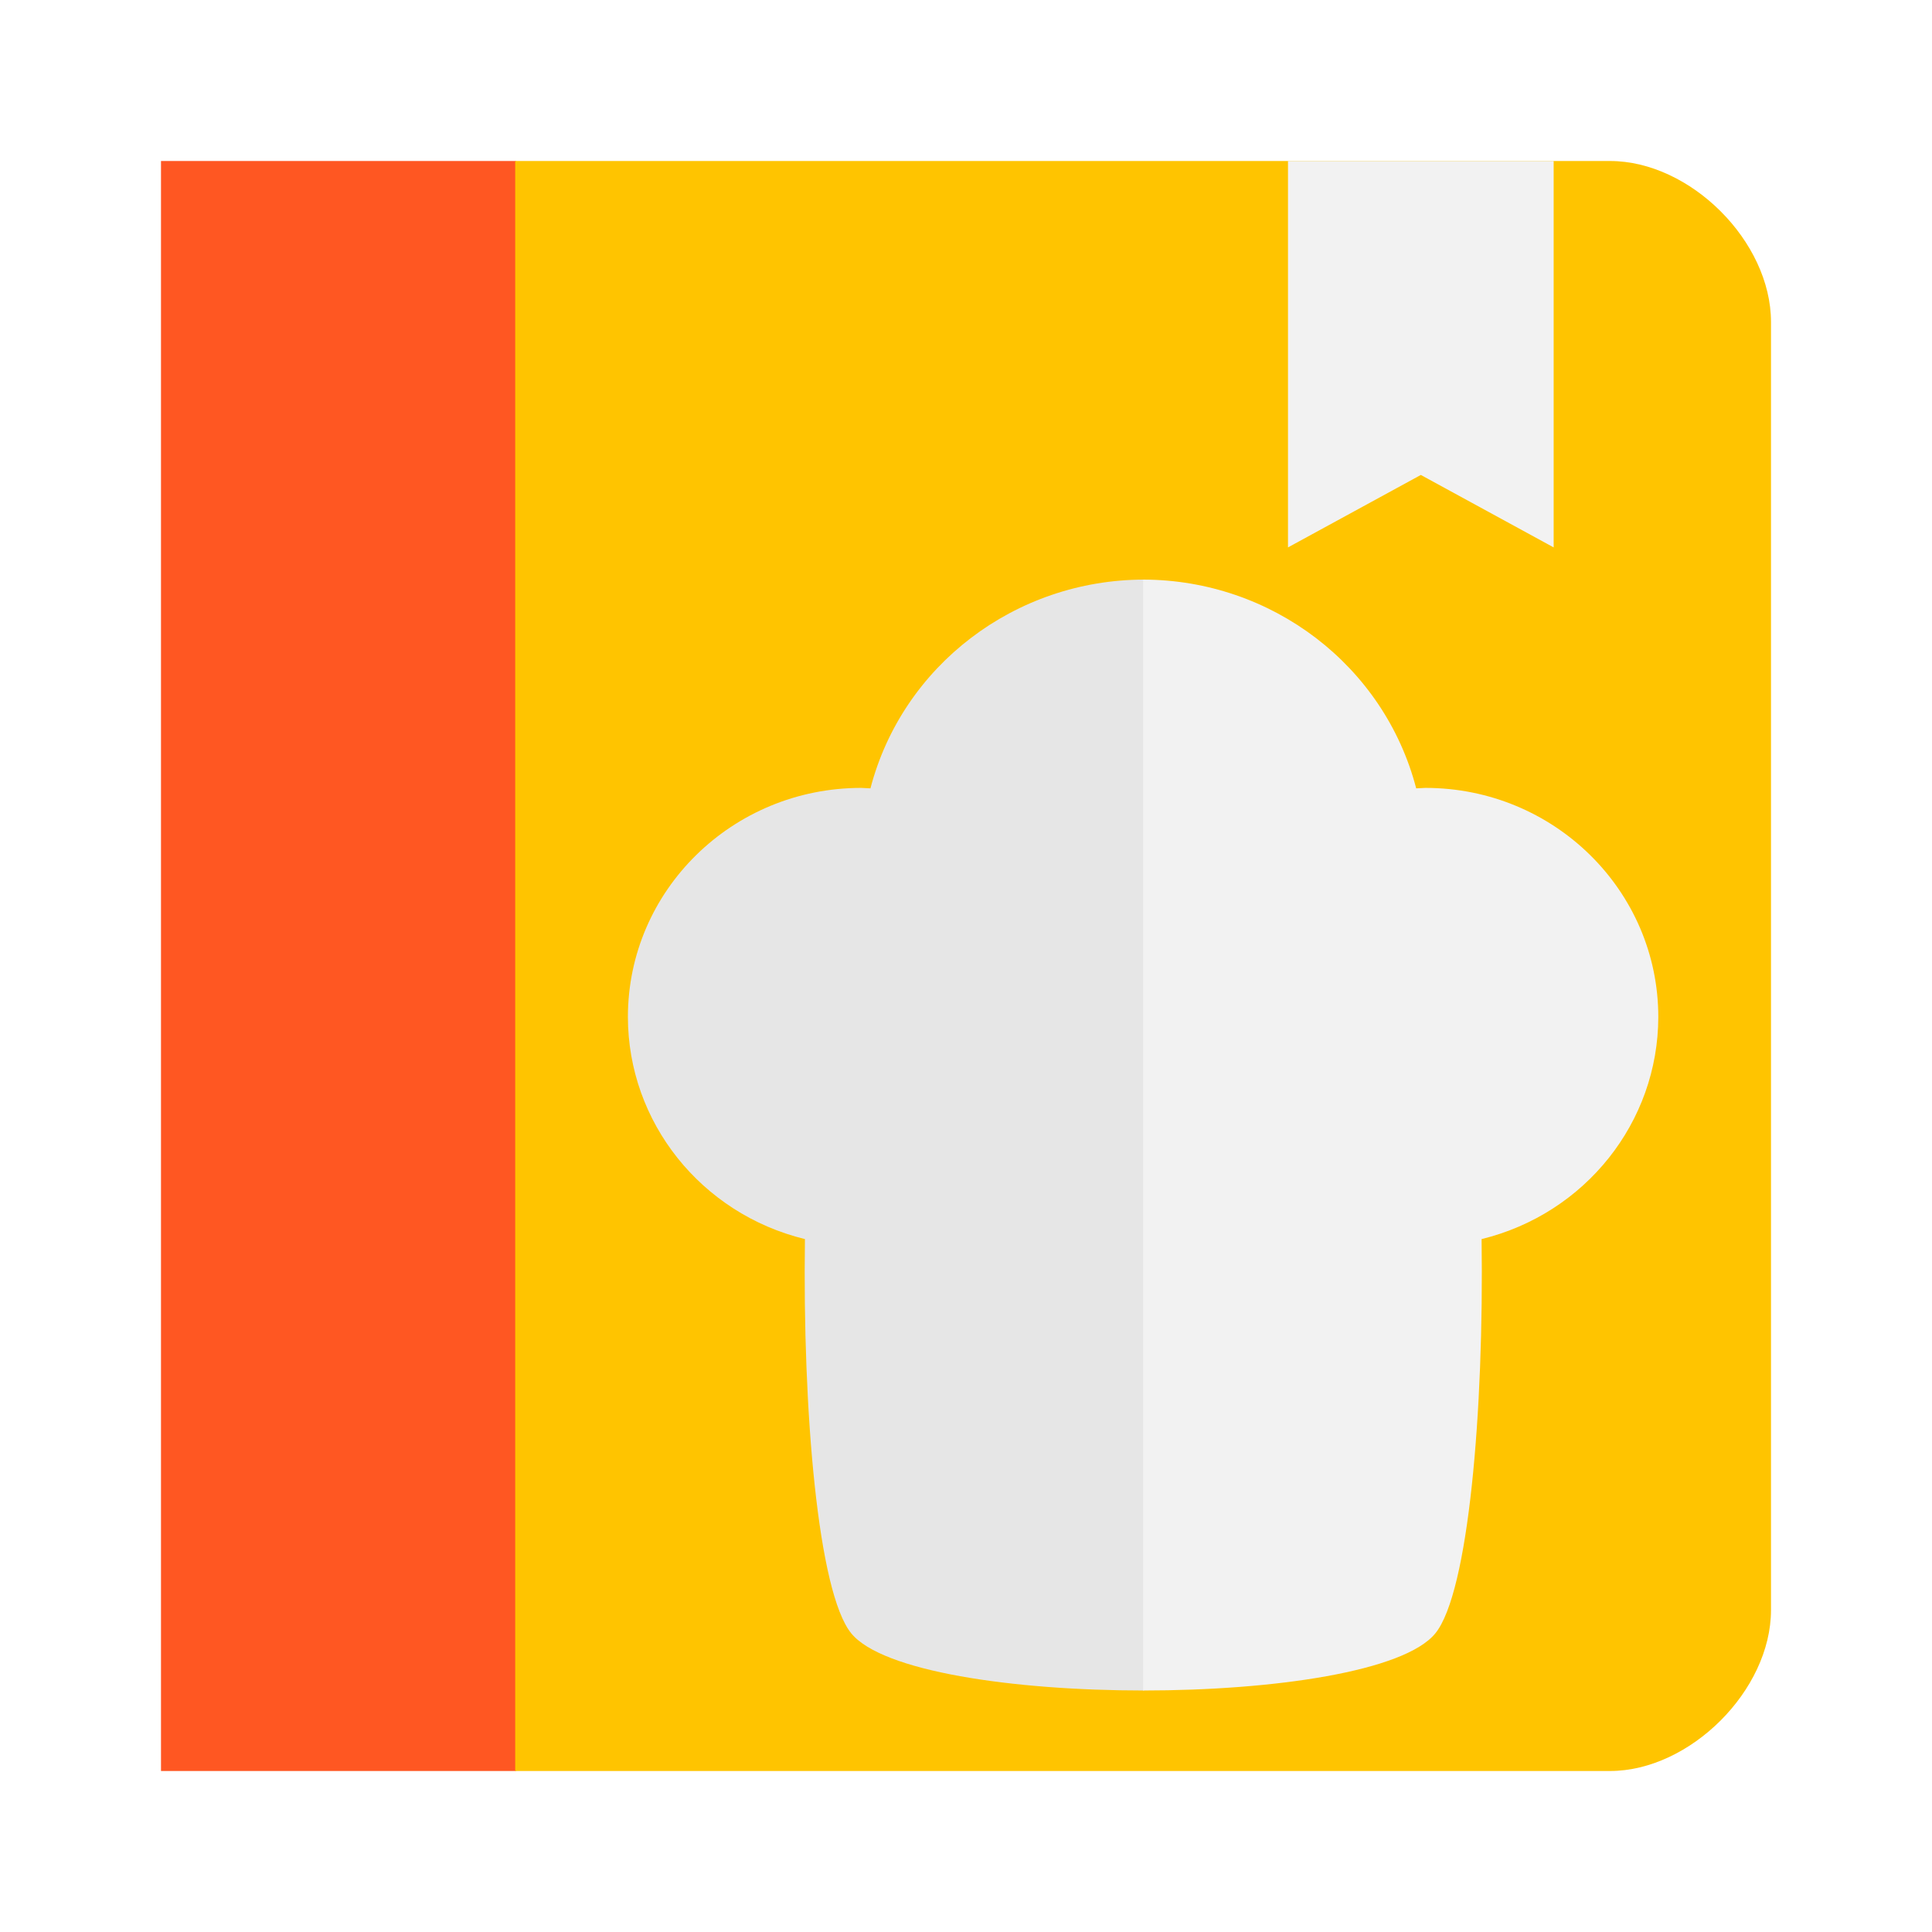
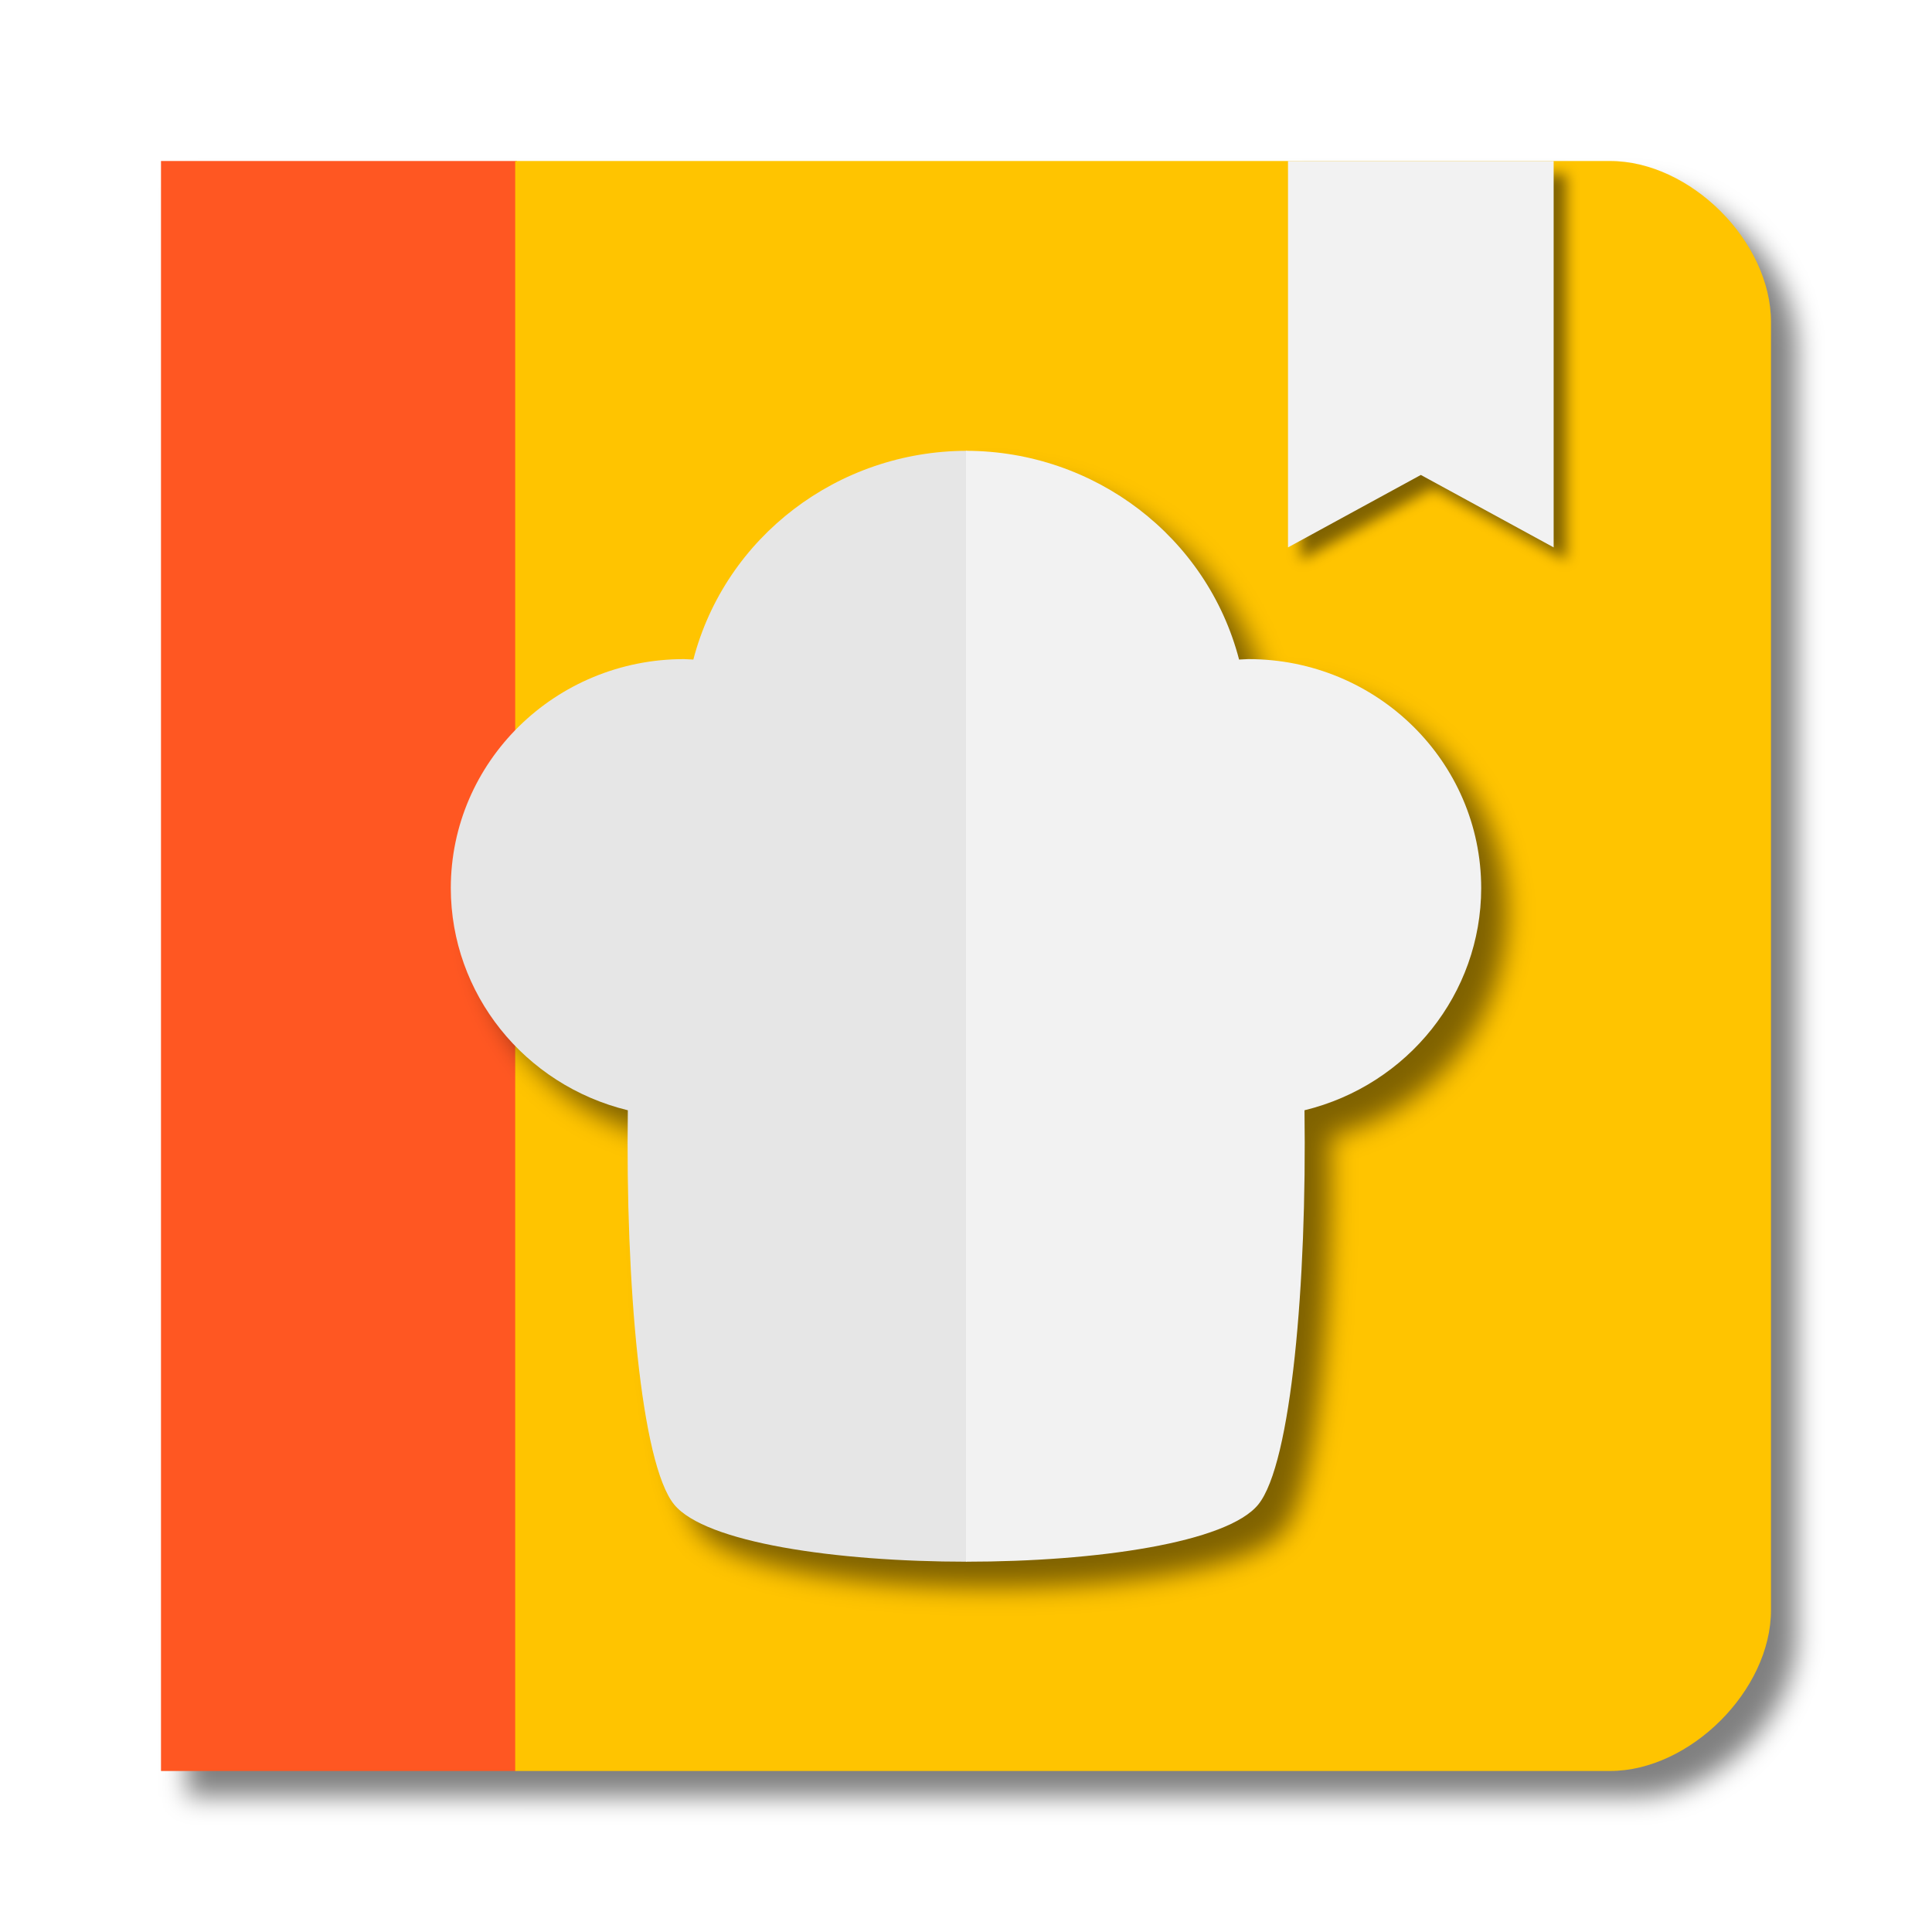
<svg xmlns="http://www.w3.org/2000/svg" height="1200" id="svg2" version="1.1" viewBox="0 0 1200 1200" width="1200">
-   <defs id="defs4" />
+   <defs id="defs4">
+     <filter style="color-interpolation-filters:sRGB;" id="filter3340">
+       <feFlood flood-color="rgb(0,0,0)" flood-opacity="0.498" id="feFlood3342" result="flood" />
+       <feComposite id="feComposite3344" in="flood" in2="SourceGraphic" operator="in" result="composite1" />
+       <feGaussianBlur id="feGaussianBlur3346" in="composite1" result="blur" stdDeviation="4" />
+       <feOffset dx="8" dy="8" id="feOffset3348" result="offset" />
+       <feComposite id="feComposite3350" in="SourceGraphic" in2="offset" operator="over" result="composite2" />
+     </filter>
+     <filter style="color-interpolation-filters:sRGB;" id="filter3352">
+       <feFlood flood-color="rgb(0,0,0)" flood-opacity="0.498" id="feFlood3354" result="flood" />
+       <feComposite id="feComposite3356" in="flood" in2="SourceGraphic" operator="in" result="composite1" />
+       <feGaussianBlur id="feGaussianBlur3358" in="composite1" result="blur" stdDeviation="8" />
+       <feOffset dx="16" dy="16" id="feOffset3360" result="offset" />
+       <feComposite id="feComposite3362" in="SourceGraphic" in2="offset" operator="over" result="composite2" />
+     </filter>
+     <filter style="color-interpolation-filters:sRGB;" id="filter4157">
+       <feFlood flood-color="rgb(0,0,0)" flood-opacity="0.498" id="feFlood4159" result="flood" />
+       <feComposite id="feComposite4161" in="flood" in2="SourceGraphic" operator="in" result="composite1" />
+       <feGaussianBlur id="feGaussianBlur4163" in="composite1" result="blur" stdDeviation="8" />
+       <feOffset dx="16" dy="16" id="feOffset4165" result="offset" />
+       <feComposite id="feComposite4167" in="SourceGraphic" in2="offset" operator="over" result="composite2" />
+     </filter>
+   </defs>
  <g id="layer1" transform="translate(0,147.6378)">
-     <rect style="fill:#ff5722;fill-opacity:1" height="1000" id="rect3336" width="220.5" x="100" y="-47.638" />
-     <path style="fill:#ffc400;fill-opacity:1" d="m 1000,-47.638 c 49.87,0 100,49.925 100,100 l 0,800 c 0,49.974 -50.402,100 -100,100 l -680,0 0,-1000 z" id="rect3368" />
-     <path style="fill:#f2f2f2;fill-opacity:1" d="m 800,-47.638 0,240 82.5,-45 82.5,45 0,-240 -165,0 z" id="rect3372" />
-     <g id="g3362" transform="translate(60,3.999981)">
+     <g style="filter:url(#filter4157)" id="g4153">
+       <rect style="fill:#ff5722;fill-opacity:1" height="1000" id="rect3336" width="221" x="100" y="-47.638" />
+       <path style="fill:#ffc400;fill-opacity:1" d="m 1000,-47.638 c 49.87,0 100,49.925 100,100 l 0,800 c 0,49.974 -50.402,100 -100,100 l -680,0 0,-1000 z" id="rect3368" />
+     </g>
+     <path style="fill:#f2f2f2;fill-opacity:1;filter:url(#filter3340)" d="m 800,-47.638 0,240 82.5,-45 82.5,45 0,-240 -165,0 z" id="rect3372" />
+     <g style="filter:url(#filter3352)" id="g3362" transform="translate(-50,-76.00002)">
      <g id="g3370" transform="matrix(1.163636,0,0,1.15,-112.1818,-81.85431)">
        <path style="fill:#e6e6e6;fill-opacity:1" d="M 655.5,252.362 A 150.959,150 0 0 0 509.465,365.108 124.541,123.75 0 0 0 504.54,364.862 124.541,123.75 0 0 0 380,488.612 124.541,123.75 0 0 0 474.494,608.55 c -1.287,92.674 6.944,190.85 24.721,212.93 16.577,20.589 86.431,30.883 156.286,30.883 l 0,-600 z" id="path3881" />
        <path style="fill:#f2f2f2;fill-opacity:1" d="m 655,252.362 c 68.735,0.088 128.699,46.467 145.77,112.746 1.637,-0.114 3.276,-0.196 4.916,-0.246 68.657,3.4e-4 124.314,55.405 124.314,123.75 -0.072,56.787 -38.961,106.237 -94.322,119.938 1.285,92.674 -6.931,190.85 -24.676,212.93 C 794.455,842.069 724.728,852.362 655,852.362 Z" id="path3881-5" />
      </g>
    </g>
  </g>
</svg>
